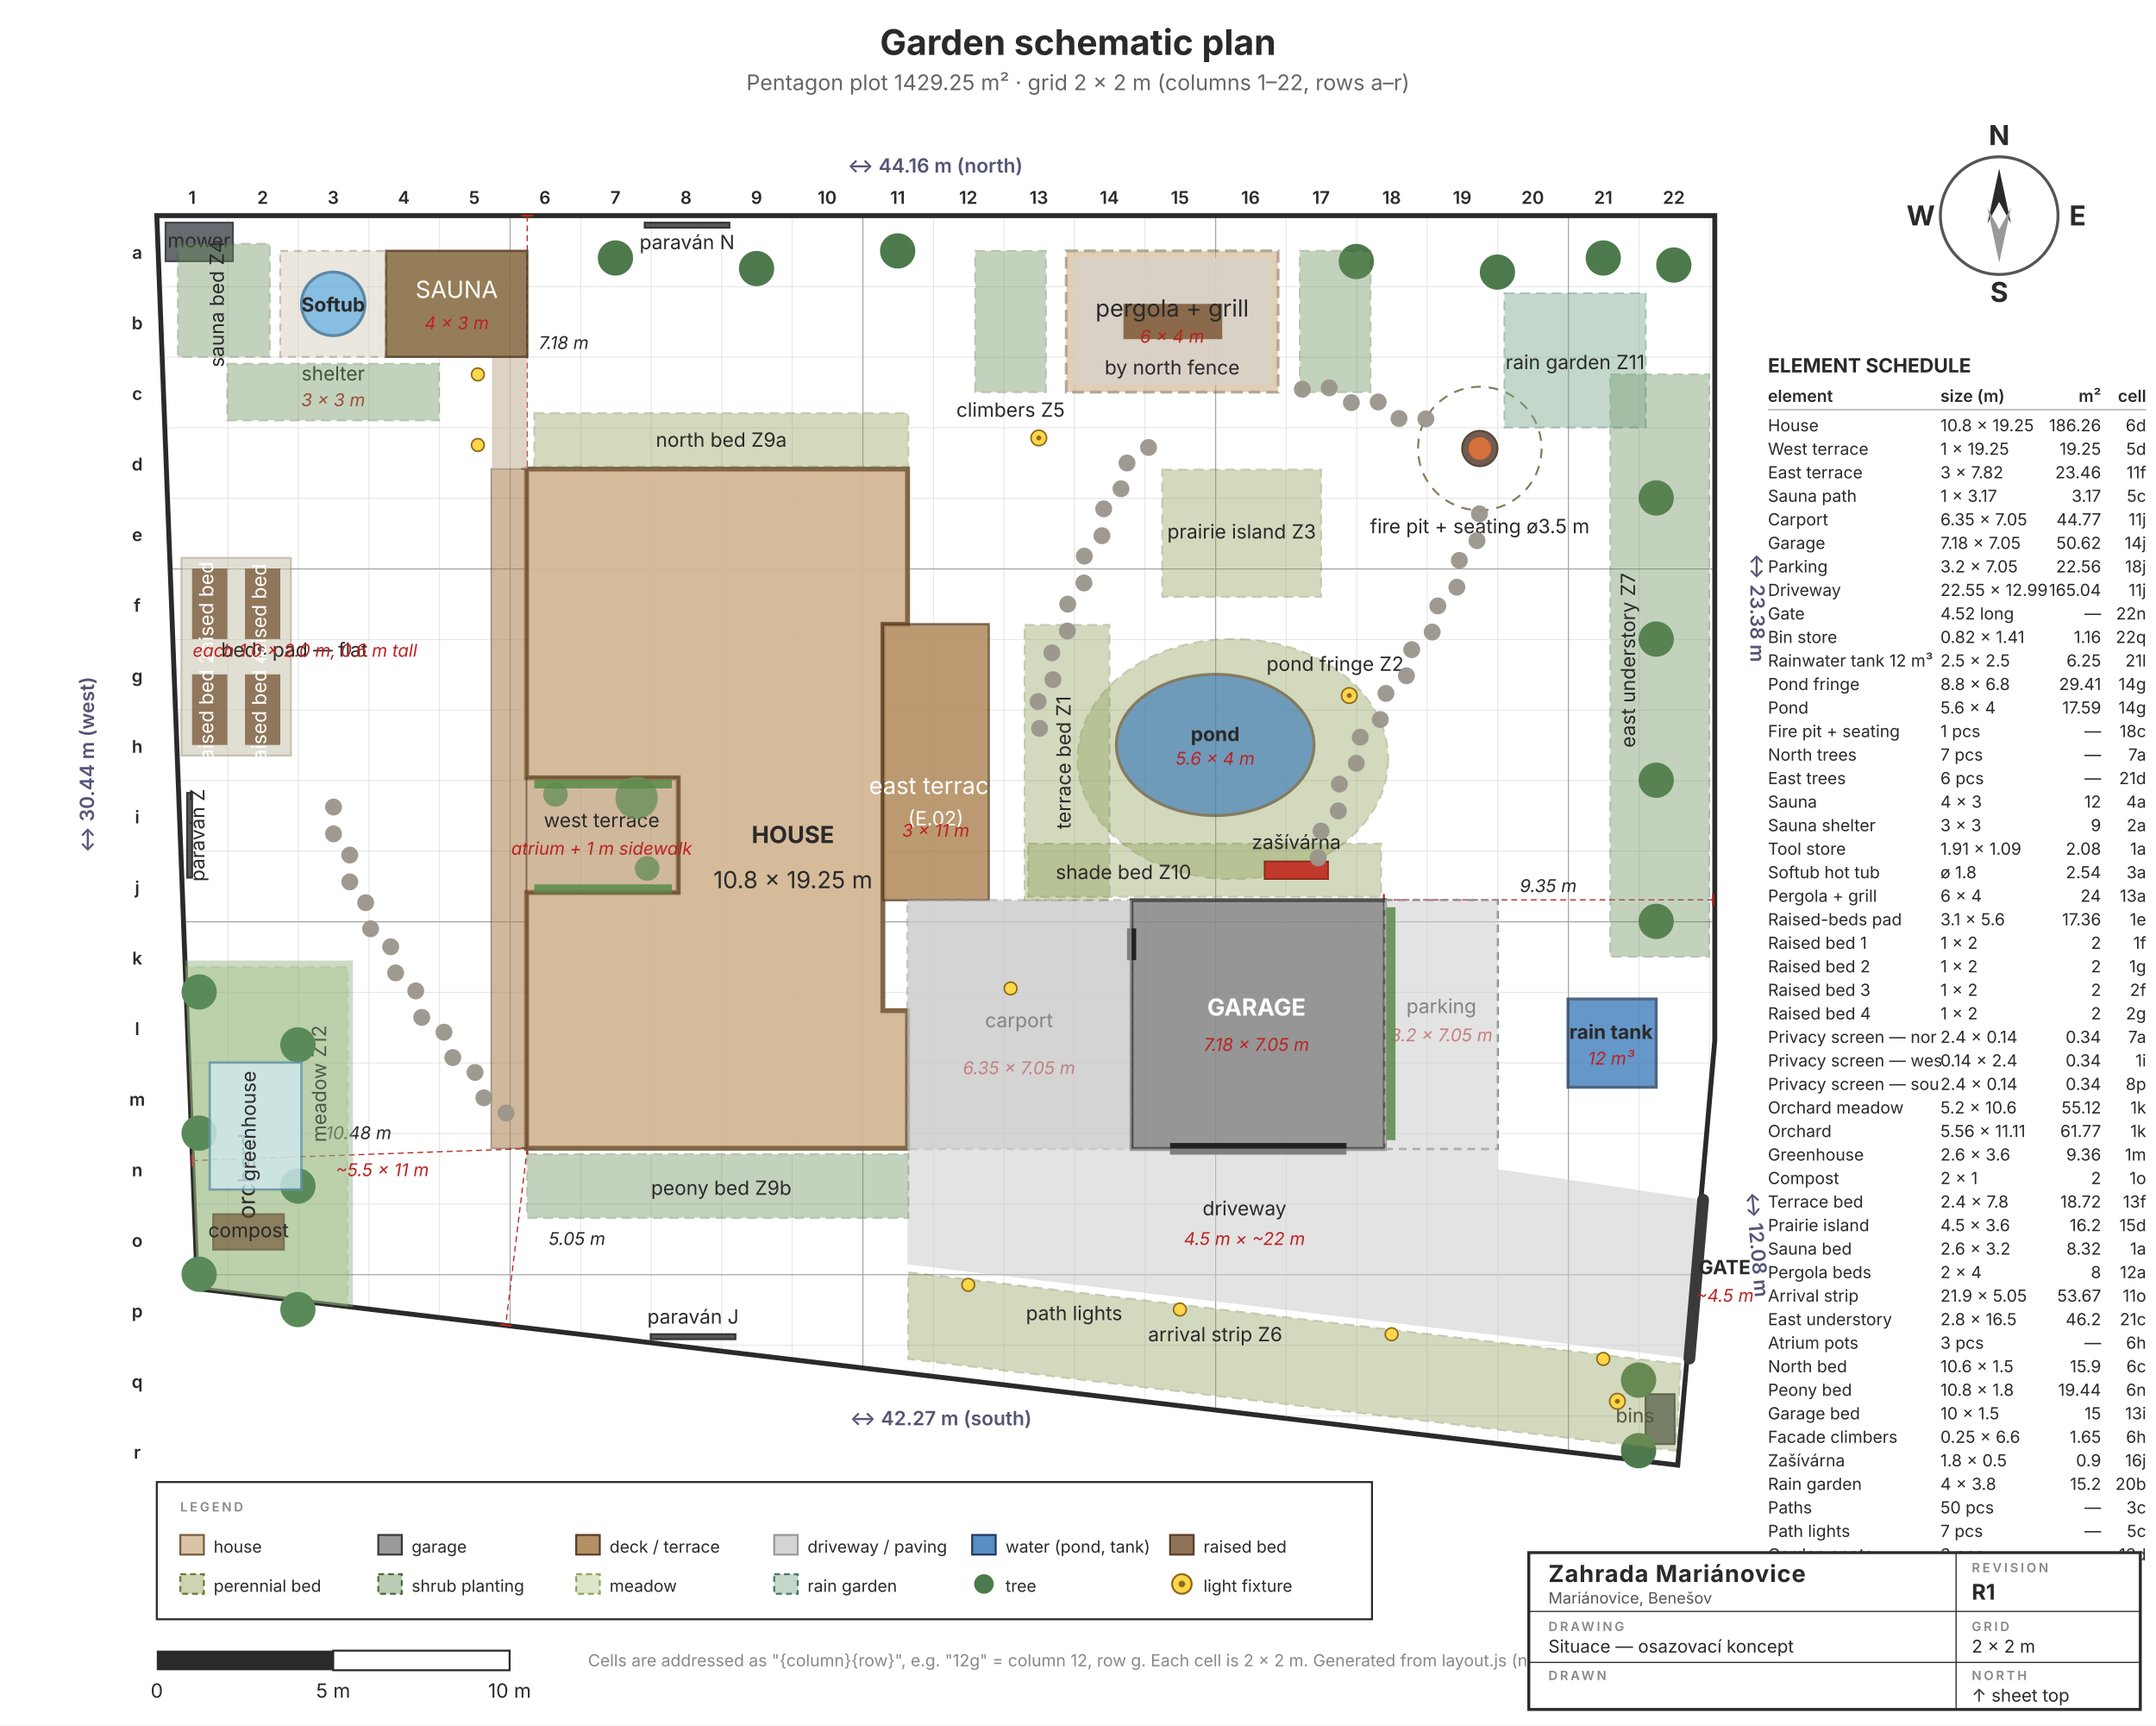
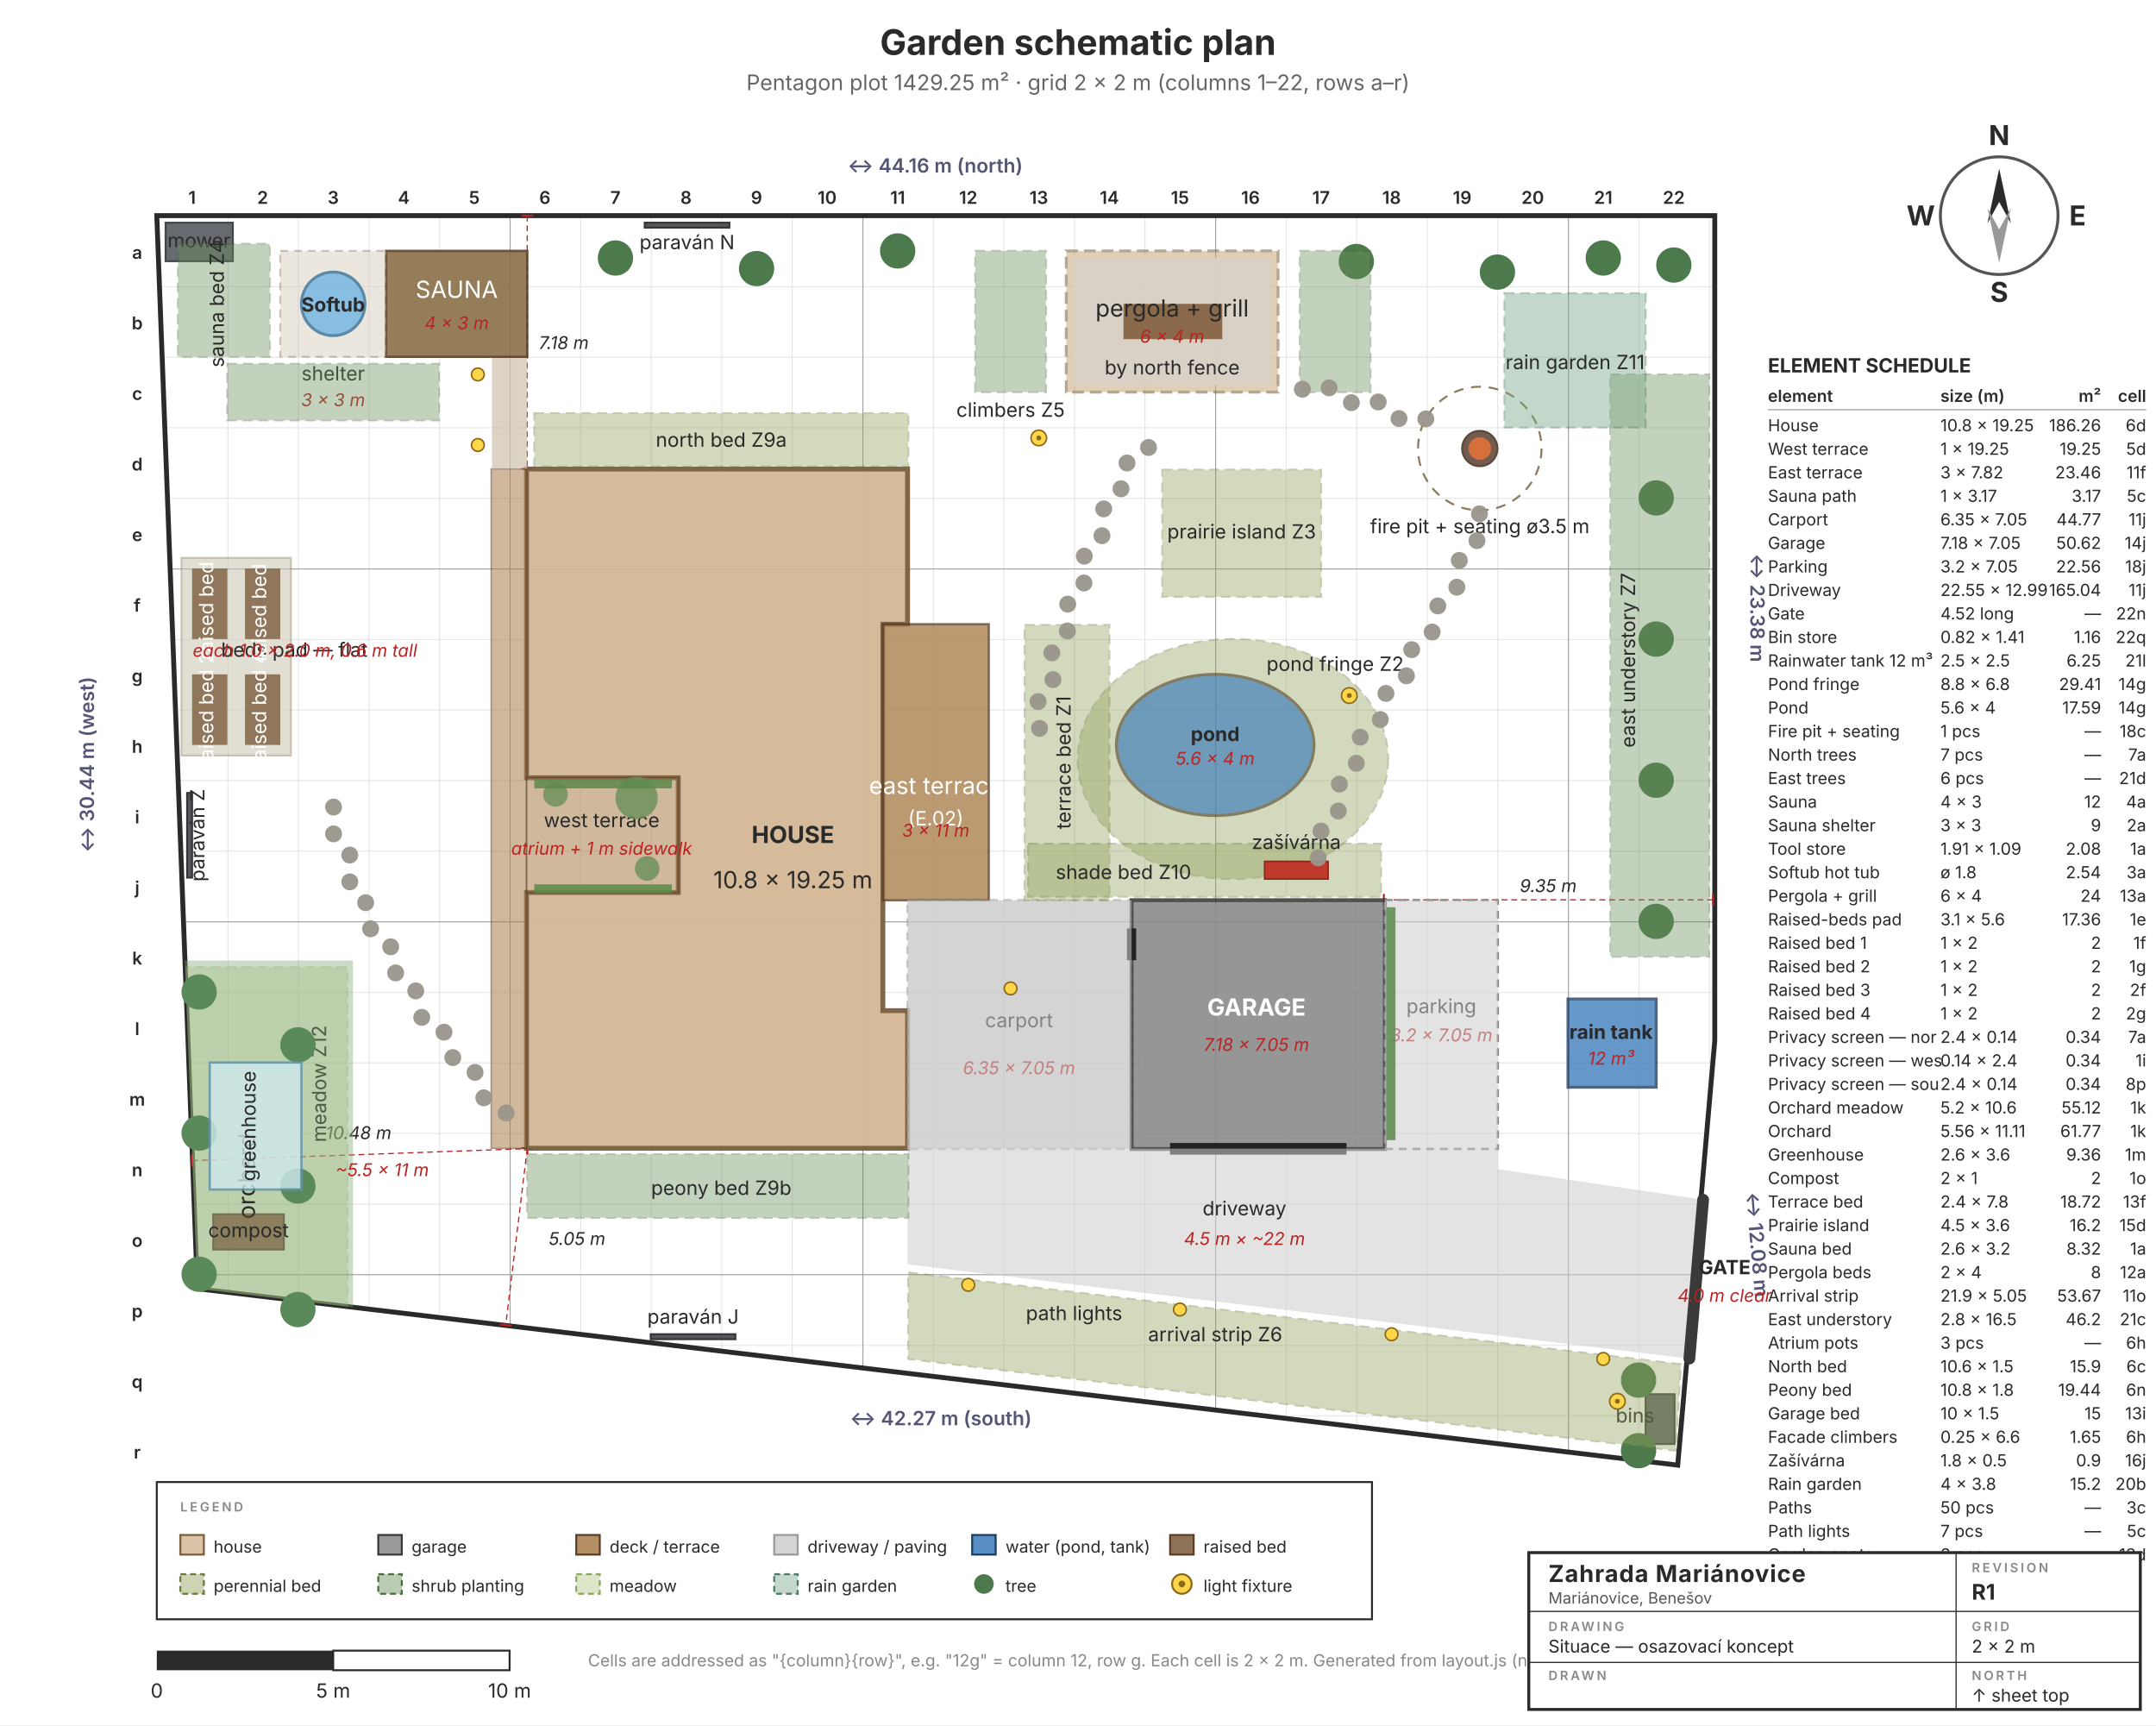
<svg xmlns="http://www.w3.org/2000/svg" viewBox="0 0 1100 880" font-family="-apple-system, BlinkMacSystemFont, sans-serif">
  <defs>
    <pattern id="cellgrid" width="36" height="36" patternUnits="userSpaceOnUse">
      <path d="M 36 0 L 0 0 0 36" fill="none" stroke="#d8d8d8" stroke-width="0.6" />
    </pattern>
    <pattern id="majorgrid" x="0" y="0" width="180" height="180" patternUnits="userSpaceOnUse">
      <rect width="180" height="180" fill="url(#cellgrid)" />
      <path d="M 180 0 L 0 0 0 180" fill="none" stroke="#a0a0a0" stroke-width="1" />
    </pattern>
    <clipPath id="plotShape">
      <polygon points="0,0 794.88,0 794.88,420.84 775.98,637.38 20.7,547.38" />
    </clipPath>
  </defs>
  <style>
    text { font-family: -apple-system, sans-serif; fill: #2a2a2a; }
    .title { font-size: 18px; font-weight: 700; text-anchor: middle; }
    .subtitle { font-size: 11px; fill: #666; text-anchor: middle; }
    .lbl { font-size: 12px; text-anchor: middle; }
    .lbl-w { font-size: 12px; text-anchor: middle; fill: white; }
    .lbl-sm { font-size: 10px; text-anchor: middle; }
    .lbl-sm-w { font-size: 10px; text-anchor: middle; fill: white; }
    .compass { font-size: 14px; font-weight: 700; text-anchor: middle; }
    .strana { font-size: 10px; fill: #557; font-weight: 600; text-anchor: middle; }
    .dim { font-size: 9px; fill: #b22; text-anchor: middle; font-style: italic; }
    .axis { font-size: 9px; fill: #555; text-anchor: middle; font-weight: 600; }
    .tb-proj { font-size: 12px; font-weight: 700; letter-spacing: 0.4px; }
    .tb-sub { font-size: 8px; fill: #555; }
    .tb-lbl { font-size: 6.5px; fill: #888; font-weight: 600; letter-spacing: 1.2px; }
    .tb-val { font-size: 9px; }
    .tb-rev { font-size: 11px; font-weight: 700; }
    .leg { font-size: 8.5px; }
    .note { font-size: 8.5px; fill: #888; }
  </style>
  <rect x="0" y="0" width="1100" height="880" fill="white" />
  <text x="550" y="28" class="title">Garden schematic plan</text>
  <text x="550" y="46" class="subtitle">Pentagon plot 1429.25 m² · grid 2 × 2 m (columns 1–22, rows a–r)</text>
  <g transform="translate(80, 110)">
    <g clip-path="url(#plotShape)">
      <rect x="-50" y="-10" width="900" height="700" fill="url(#majorgrid)" />
    </g>
    <polygon points="0,0 794.88,0 794.88,420.84 775.98,637.38 20.7,547.38" fill="none" stroke="#2a2a2a" stroke-width="2.5" />
    <g class="axis-labels" font-size="9" fill="#555" text-anchor="middle" font-weight="600">
      <text x="18" y="-6">1</text>
      <text x="54" y="-6">2</text>
      <text x="90" y="-6">3</text>
      <text x="126" y="-6">4</text>
      <text x="162" y="-6">5</text>
      <text x="198" y="-6">6</text>
      <text x="234" y="-6">7</text>
      <text x="270" y="-6">8</text>
      <text x="306" y="-6">9</text>
      <text x="342" y="-6">10</text>
      <text x="378" y="-6">11</text>
      <text x="414" y="-6">12</text>
      <text x="450" y="-6">13</text>
      <text x="486" y="-6">14</text>
      <text x="522" y="-6">15</text>
      <text x="558" y="-6">16</text>
      <text x="594" y="-6">17</text>
      <text x="630" y="-6">18</text>
      <text x="666" y="-6">19</text>
      <text x="702" y="-6">20</text>
      <text x="738" y="-6">21</text>
      <text x="774" y="-6">22</text>
    </g>
    <g class="axis-labels" font-size="9" fill="#555" text-anchor="middle" font-weight="600">
      <text x="-10" y="22">a</text>
      <text x="-10" y="58">b</text>
      <text x="-10" y="94">c</text>
      <text x="-10" y="130">d</text>
      <text x="-10" y="166">e</text>
      <text x="-10" y="202">f</text>
      <text x="-10" y="238">g</text>
      <text x="-10" y="274">h</text>
      <text x="-10" y="310">i</text>
      <text x="-10" y="346">j</text>
      <text x="-10" y="382">k</text>
      <text x="-10" y="418">l</text>
      <text x="-10" y="454">m</text>
      <text x="-10" y="490">n</text>
      <text x="-10" y="526">o</text>
      <text x="-10" y="562">p</text>
      <text x="-10" y="598">q</text>
      <text x="-10" y="634">r</text>
    </g>
    <text x="397.08" y="-21.96" class="strana">↔ 44.16 m (north)</text>
    <text x="813.06" y="199.98" class="strana" transform="rotate(90, 813.06, 199.98)">↔ 23.38 m</text>
    <text x="813.06" y="525.06" class="strana" transform="rotate(85, 813.06, 525.06)">↔ 12.08 m</text>
    <text x="399.96" y="617.04" class="strana">↔ 42.27 m (south)</text>
    <text x="-32.04" y="280.08" class="strana" transform="rotate(-90, -32.04, 280.08)">↔ 30.44 m (west)</text>
    <g stroke="#b22" stroke-width="0.6" fill="#b22">
      <line x1="189" y1="0" x2="189" y2="129.06" stroke-dasharray="3,2" />
      <line x1="186" y1="0" x2="192" y2="0" stroke-width="1" />
      <line x1="186" y1="129.06" x2="192" y2="129.06" stroke-width="1" />
      <text x="194.94" y="68.04" font-size="9" font-style="italic" stroke="none" text-anchor="start">7.18 m</text>
      <line x1="18" y1="482.04" x2="189" y2="475.92" stroke-dasharray="3,2" />
      <line x1="18.11" y1="485.04" x2="17.89" y2="479.04" stroke-width="1" />
      <line x1="189.11" y1="478.92" x2="188.89" y2="472.92" stroke-width="1" />
      <text x="102.96" y="471.06" font-size="9" font-style="italic" stroke="none" text-anchor="middle">10.48 m</text>
      <line x1="189" y1="475.92" x2="178.02" y2="565.92" stroke-dasharray="3,2" />
      <line x1="186.02" y1="475.56" x2="191.98" y2="476.28" stroke-width="1" />
      <line x1="175.04" y1="565.56" x2="181" y2="566.28" stroke-width="1" />
      <text x="199.98" y="525.06" font-size="9" font-style="italic" stroke="none" text-anchor="start">5.05 m</text>
      <line x1="626.04" y1="349.02" x2="793.98" y2="349.02" stroke-dasharray="3,2" />
      <line x1="626.04" y1="352.02" x2="626.04" y2="346.02" stroke-width="1" />
      <line x1="793.98" y1="352.02" x2="793.98" y2="346.02" stroke-width="1" />
      <text x="709.92" y="345.06" font-size="9" font-style="italic" stroke="none" text-anchor="middle">9.35 m</text>
    </g>
    <g class="el" data-id="house">
      <polygon points="188.64,129.24 383.04,129.24 383.04,208.44 370.44,208.44 370.44,405.54 383.04,405.54 383.04,475.74 188.64,475.74 188.64,345.24 266.04,345.24 266.04,286.74 188.64,286.74" fill="#d4b896" opacity="0.95" stroke="#7a5e3e" stroke-width="2.5" />
      <text x="324.54" y="320.04" class="lbl" font-size="20" font-weight="700">HOUSE</text>
      <text x="324.54" y="343.08" class="lbl">10.8 × 19.25 m</text>
    </g>
    <g class="el" data-id="westTerrace">
      <rect x="170.64" y="129.24" width="18" height="346.5" fill="#a87d4a" opacity="0.55" stroke="#5a3e25" stroke-width="0.8" />
      <rect x="188.64" y="286.74" width="77.4" height="58.5" fill="#a87d4a" opacity="0.55" stroke="#5a3e25" stroke-width="0.8" />
      <text x="226.98" y="311.94" class="lbl-sm">west terrace</text>
      <text x="226.98" y="325.98" class="dim">atrium + 1 m sidewalk</text>
    </g>
    <g class="el" data-id="eastTerrace">
      <rect x="370.44" y="208.44" width="54" height="140.76" fill="#a87d4a" opacity="0.78" stroke="#5a3e25" stroke-width="1.2" />
      <text x="397.44" y="295.02" class="lbl-w">east terrace</text>
      <text x="397.44" y="311.04" class="lbl-sm-w">(E.02)</text>
      <text x="397.44" y="316.8" class="dim" fill="#fff">3 × 11 m</text>
    </g>
    <g class="el" data-id="saunaPath">
      <rect x="171" y="72" width="18" height="57.06" fill="#cdc1ad" opacity="0.7" />
    </g>
    <g class="el" data-id="carport">
      <rect x="383.04" y="349.2" width="114.3" height="126.9" fill="#bdbdbd" opacity="0.5" stroke="#888" stroke-width="1.2" stroke-dasharray="4,3" />
      <text x="439.92" y="414" class="lbl-sm">carport</text>
      <text x="439.92" y="437.94" class="dim">6.35 × 7.05 m</text>
    </g>
    <g class="el" data-id="garage">
      <rect x="497.34" y="349.2" width="129.24" height="126.9" fill="#888" opacity="0.88" stroke="#3a3a3a" stroke-width="2" />
      <rect x="516.96" y="473.04" width="90" height="5.94" fill="#222" />
      <rect x="495" y="363.6" width="4.68" height="16.2" fill="#222" />
      <text x="561.06" y="408.06" class="lbl-w" font-size="14" font-weight="700">GARAGE</text>
      <text x="561.06" y="426.06" class="dim" fill="#fff">7.18 × 7.05 m</text>
    </g>
    <g class="el" data-id="parking">
      <rect x="626.58" y="349.2" width="57.6" height="126.9" fill="none" stroke="#888" stroke-width="1.2" stroke-dasharray="4,3" />
      <text x="655.38" y="406.8" class="lbl-sm" fill="#666">parking</text>
      <text x="655.38" y="421.2" class="dim">3.2 × 7.05 m</text>
    </g>
    <g class="el" data-id="driveway">
      <polygon points="383.04,349.2 497.34,349.2 497.34,475.92 626.58,475.92 626.58,349.2 684.18,349.2 684.18,486.36 788.94,502.02 781.92,583.02 383.04,534.96" fill="#cccccc" opacity="0.55" />
      <text x="554.94" y="509.94" class="lbl-sm">driveway</text>
      <text x="554.94" y="525.06" class="dim">4.5 m × ~22 m</text>
    </g>
    <g class="el" data-id="gate">
      <line x1="788.94" y1="502.02" x2="781.92" y2="583.02" fill="none" stroke="#3a3a3a" stroke-width="6" stroke-linecap="round" />
      <text x="799.92" y="540" class="lbl-sm" font-weight="700" text-anchor="start">GATE</text>
-       <text x="799.92" y="554.04" class="dim" text-anchor="start">~4.5 m</text>
+       <text x="799.92" y="554.04" class="dim" text-anchor="start">4.0 m clear</text>
    </g>
    <g class="el" data-id="binStore">
      <g clip-path="url(#plotShape)">
        <rect x="759.6" y="601.2" width="14.76" height="25.38" fill="#5a5e64" opacity="0.92" stroke="#33363a" stroke-width="1" />
      </g>
      <text x="754.2" y="615.6" class="lbl-sm" fill="#333" text-anchor="end">bins</text>
    </g>
    <g class="el" data-id="rainTank">
      <rect x="720" y="399.6" width="45" height="45" fill="#3a7ab8" opacity="0.78" stroke="#1f3a5f" stroke-width="1.5" />
      <text x="741.96" y="419.94" class="lbl-sm" fill="#fff" font-weight="700">rain tank</text>
      <text x="741.96" y="433.08" class="dim" fill="#fff">12 m³</text>
    </g>
    <g class="el" data-id="pondFringe">
      <ellipse cx="549" cy="277.2" rx="79.2" ry="61.2" fill="#8fa05a" opacity="0.4" stroke="#6a7a3a" stroke-width="1" stroke-dasharray="5,3" />
      <text x="601.2" y="232.2" class="lbl-sm" fill="#3a5a28">pond fringe Z2</text>
    </g>
    <g class="el" data-id="pond">
      <ellipse cx="540" cy="270" rx="50.4" ry="36" fill="#3a7ab8" opacity="0.65" stroke="#5a4a30" stroke-width="1.5" />
      <text x="540" y="268.02" class="lbl-sm" fill="#fff" font-weight="700">pond</text>
      <text x="540" y="280.08" class="dim" fill="#fff">5.6 × 4 m</text>
    </g>
    <g class="el" data-id="firePit">
      <circle cx="675" cy="118.8" r="31.5" fill="none" stroke="#8a7a5a" stroke-width="1" stroke-dasharray="5,4" />
      <circle cx="675" cy="118.8" r="9" fill="#5a4030" opacity="0.85" stroke="#3a2818" stroke-width="1" />
      <circle cx="675" cy="118.8" r="5.76" fill="#ff7733" opacity="0.7" />
      <text x="675" y="162" class="lbl-sm" fill="#5a4828">fire pit + seating ø3.5 m</text>
    </g>
    <g class="el" data-id="northTrees">
      <circle cx="234" cy="21.6" r="9" fill="#4d7a4d" />
      <circle cx="306" cy="27" r="9" fill="#4d7a4d" />
      <circle cx="378" cy="18" r="9" fill="#4d7a4d" />
      <circle cx="612" cy="23.4" r="9" fill="#4d7a4d" />
      <circle cx="684" cy="28.8" r="9" fill="#4d7a4d" />
      <circle cx="738" cy="21.6" r="9" fill="#4d7a4d" />
      <circle cx="774" cy="25.2" r="9" fill="#4d7a4d" />
    </g>
    <g class="el" data-id="eastTrees">
      <circle cx="765" cy="144" r="9" fill="#4d7a4d" />
      <circle cx="765" cy="216" r="9" fill="#4d7a4d" />
      <circle cx="765" cy="288" r="9" fill="#4d7a4d" />
      <circle cx="765" cy="360" r="9" fill="#4d7a4d" />
      <circle cx="756" cy="594" r="9" fill="#4d7a4d" />
      <circle cx="756" cy="630" r="9" fill="#4d7a4d" />
    </g>
    <g class="el" data-id="sauna">
      <rect x="117" y="18" width="72" height="54" fill="#8b6f47" opacity="0.9" stroke="#5a3e25" stroke-width="1.2" />
      <text x="153" y="41.94" class="lbl-w">SAUNA</text>
      <text x="153" y="57.96" class="dim" fill="#fff">4 × 3 m</text>
    </g>
    <g class="el" data-id="saunaShelter">
      <rect x="63" y="18" width="54" height="54" fill="#cdc1ad" opacity="0.4" stroke="#7a5e3e" stroke-width="1" stroke-dasharray="4,3" />
      <text x="90" y="84.06" class="lbl-sm" fill="#5a4828">shelter</text>
      <text x="90" y="97.2" class="dim">3 × 3 m</text>
    </g>
    <g class="el" data-id="toolStore">
      <g clip-path="url(#plotShape)">
        <rect x="4.5" y="3.6" width="34.29" height="19.62" fill="#5a5e64" opacity="0.92" stroke="#33363a" stroke-width="1" />
      </g>
      <text x="21.6" y="16.2" class="lbl-sm" fill="#fff">mower</text>
    </g>
    <g class="el" data-id="softub">
      <circle cx="90" cy="45" r="16.2" fill="#5dade2" opacity="0.7" stroke="#1f618d" stroke-width="1.5" />
      <text x="90" y="48.96" class="lbl-sm" fill="#1f3a5f" font-weight="700">Softub</text>
    </g>
    <g class="el" data-id="pergola">
      <rect x="464.04" y="18" width="108" height="72" fill="#c8a878" opacity="0.55" stroke="#7a5e3e" stroke-width="1.5" stroke-dasharray="6,3" />
      <rect x="467.64" y="21.6" width="100.8" height="64.8" fill="#d8d2c8" opacity="0.9" />
      <rect x="493.2" y="45" width="50.4" height="18" fill="#8a6a4a" />
      <text x="518.04" y="51.48" class="lbl">pergola + grill</text>
      <text x="518.04" y="64.8" class="dim">6 × 4 m</text>
      <text x="518.04" y="81" class="lbl-sm" fill="#5a4828">by north fence</text>
    </g>
    <g class="el" data-id="raisedBedsPad">
      <g clip-path="url(#plotShape)">
        <rect x="12.6" y="174.6" width="55.8" height="100.8" fill="#c8c2b0" opacity="0.55" stroke="#9a9074" stroke-width="1" />
      </g>
      <text x="70.2" y="225" class="lbl-sm" fill="#5a5030" text-anchor="start">beds pad — flat</text>
    </g>
    <g class="el" data-id="raisedBed1">
      <rect x="18" y="180" width="18" height="36" fill="#7a5a3a" opacity="0.78" />
      <text x="28.8" y="198" class="lbl-sm-w" transform="rotate(-90, 28.8, 198)">raised bed 1</text>
    </g>
    <g class="el" data-id="raisedBed2">
      <rect x="18" y="234" width="18" height="36" fill="#7a5a3a" opacity="0.78" />
      <text x="28.8" y="252" class="lbl-sm-w" transform="rotate(-90, 28.8, 252)">raised bed 2</text>
    </g>
    <g class="el" data-id="raisedBed3">
      <rect x="45" y="180" width="18" height="36" fill="#7a5a3a" opacity="0.78" />
      <text x="55.8" y="198" class="lbl-sm-w" transform="rotate(-90, 55.8, 198)">raised bed 3</text>
    </g>
    <g class="el" data-id="raisedBed4">
      <rect x="45" y="234" width="18" height="36" fill="#7a5a3a" opacity="0.78" />
      <text x="55.8" y="252" class="lbl-sm-w" transform="rotate(-90, 55.8, 252)">raised bed 4</text>
      <text x="75.6" y="225" class="dim" text-anchor="start">each 1.0 × 2.0 m, 0.6 m tall</text>
    </g>
    <g class="el" data-id="screenNorth">
      <rect x="248.94" y="3.6" width="43.2" height="2.52" fill="#4a4a4e" opacity="0.92" stroke="#26262a" stroke-width="1" />
      <text x="270.54" y="17.1" class="lbl-sm" fill="#3a3a3e">paraván N</text>
    </g>
    <g class="el" data-id="screenWest">
      <rect x="15.48" y="294.48" width="2.52" height="43.2" fill="#4a4a4e" opacity="0.92" stroke="#26262a" stroke-width="1" />
      <text x="24.3" y="316.08" class="lbl-sm" fill="#3a3a3e" transform="rotate(-90, 24.3, 316.08)">paraván Z</text>
    </g>
    <g class="el" data-id="screenSouth">
      <rect x="252" y="570.6" width="43.2" height="2.52" fill="#4a4a4e" opacity="0.92" stroke="#26262a" stroke-width="1" />
      <text x="273.6" y="565.2" class="lbl-sm" fill="#3a3a3e">paraván J</text>
    </g>
    <g class="el" data-id="orchardMeadow">
      <g clip-path="url(#plotShape)">
        <rect x="3.6" y="383.4" width="93.6" height="190.8" fill="#b5c98a" opacity="0.35" stroke="#8aa85a" stroke-width="1" stroke-dasharray="5,3" />
      </g>
      <text x="86.4" y="442.8" class="lbl-sm" fill="#3a5a28" transform="rotate(-90, 86.4, 442.8)">meadow Z12</text>
    </g>
    <g class="el" data-id="orchard">
      <g clip-path="url(#plotShape)">
        <rect x="0" y="379.98" width="100.08" height="199.98" fill="#7fa66f" opacity="0.4" />
      </g>
      <circle cx="21.6" cy="396" r="9" fill="#5a8a5a" />
      <circle cx="72" cy="423" r="9" fill="#5a8a5a" />
      <circle cx="21.6" cy="468" r="9" fill="#5a8a5a" />
      <circle cx="72" cy="495" r="9" fill="#5a8a5a" />
      <circle cx="21.6" cy="540" r="9" fill="#5a8a5a" />
      <circle cx="72" cy="558" r="9" fill="#5a8a5a" />
      <text x="50.04" y="489.96" class="lbl" transform="rotate(-90, 50.04, 489.96)">orchard</text>
      <text x="115.02" y="489.96" class="dim" text-anchor="start">~5.5 × 11 m</text>
    </g>
    <g class="el" data-id="greenhouse">
      <g clip-path="url(#plotShape)">
        <rect x="27" y="432" width="46.8" height="64.8" fill="#cfe8ef" opacity="0.8" stroke="#5f93a8" stroke-width="1.2" />
      </g>
      <text x="50.4" y="464.4" class="lbl-sm" fill="#245a6a" transform="rotate(-90, 50.4, 464.4)">greenhouse</text>
    </g>
    <g class="el" data-id="compost">
      <g clip-path="url(#plotShape)">
        <rect x="28.8" y="509.4" width="36" height="18" fill="#6a4a2a" opacity="0.6" stroke="#4a3218" stroke-width="1" />
      </g>
      <text x="46.8" y="521.1" class="lbl-sm" fill="#fff">compost</text>
    </g>
    <g class="el" data-id="bedTerrace">
      <rect x="442.8" y="208.8" width="43.2" height="140.4" fill="#8fa05a" opacity="0.4" stroke="#6a7a3a" stroke-width="1" stroke-dasharray="5,3" />
      <text x="466.2" y="279" class="lbl-sm" fill="#3a5a28" transform="rotate(-90, 466.2, 279)">terrace bed Z1</text>
    </g>
    <g class="el" data-id="prairieIsland">
      <rect x="513" y="129.6" width="81" height="64.8" fill="#8fa05a" opacity="0.4" stroke="#6a7a3a" stroke-width="1" stroke-dasharray="5,3" />
      <text x="553.5" y="164.7" class="lbl-sm" fill="#3a5a28">prairie island Z3</text>
    </g>
    <g class="el" data-id="saunaBed">
      <rect x="10.8" y="14.4" width="46.8" height="57.6" fill="#6a8e5a" opacity="0.4" stroke="#4a6e3a" stroke-width="1" stroke-dasharray="5,3" />
      <rect x="36" y="75.6" width="108" height="28.8" fill="#6a8e5a" opacity="0.4" stroke="#4a6e3a" stroke-width="1" stroke-dasharray="5,3" />
      <text x="34.2" y="45" class="lbl-sm" fill="#3a5a28" transform="rotate(-90, 34.2, 45)">sauna bed Z4</text>
    </g>
    <g class="el" data-id="pergolaBeds">
      <rect x="417.6" y="18" width="36" height="72" fill="#6a8e5a" opacity="0.4" stroke="#4a6e3a" stroke-width="1" stroke-dasharray="5,3" />
      <rect x="583.2" y="18" width="36" height="72" fill="#6a8e5a" opacity="0.4" stroke="#4a6e3a" stroke-width="1" stroke-dasharray="5,3" />
      <text x="435.6" y="102.6" class="lbl-sm" fill="#3a5a28">climbers Z5</text>
    </g>
    <g class="el" data-id="arrivalStrip">
      <polygon points="383.4,539.1 777.6,585.9 774.9,630 383.4,583.2" fill="#8fa05a" opacity="0.4" stroke="#6a7a3a" stroke-width="1" stroke-dasharray="5,3" />
      <text x="540" y="574.2" class="lbl-sm" fill="#3a5a28">arrival strip Z6</text>
    </g>
    <g class="el" data-id="eastUnderstory">
      <rect x="741.6" y="81" width="50.4" height="297" fill="#6a8e5a" opacity="0.4" stroke="#4a6e3a" stroke-width="1" stroke-dasharray="5,3" />
      <text x="754.2" y="226.8" class="lbl-sm" fill="#3a5a28" transform="rotate(-90, 754.2, 226.8)">east understory Z7</text>
    </g>
    <g class="el" data-id="atriumPots">
      <circle cx="203.4" cy="295.2" r="6.3" fill="#6a8e5a" opacity="0.8" />
      <circle cx="244.8" cy="297" r="10.8" fill="#6a8e5a" opacity="0.8" />
      <circle cx="250.2" cy="333" r="6.3" fill="#6a8e5a" opacity="0.8" />
    </g>
    <g class="el" data-id="northFoundation">
      <rect x="192.6" y="100.8" width="190.8" height="27" fill="#8fa05a" opacity="0.4" stroke="#6a7a3a" stroke-width="1" stroke-dasharray="5,3" />
      <text x="288" y="117.9" class="lbl-sm" fill="#3a5a28">north bed Z9a</text>
    </g>
    <g class="el" data-id="southFoundation">
      <rect x="189" y="478.8" width="194.4" height="32.4" fill="#6a8e5a" opacity="0.4" stroke="#4a6e3a" stroke-width="1" stroke-dasharray="5,3" />
      <text x="288" y="499.5" class="lbl-sm" fill="#3a5a28">peony bed Z9b</text>
    </g>
    <g class="el" data-id="garageFaceBed">
      <rect x="444.6" y="320.4" width="180" height="27" fill="#8fa05a" opacity="0.4" stroke="#6a7a3a" stroke-width="1" stroke-dasharray="5,3" />
      <text x="493.2" y="338.4" class="lbl-sm" fill="#3a5a28">shade bed Z10</text>
    </g>
    <g class="el" data-id="facadeClimbers">
      <rect x="627.48" y="352.8" width="4.5" height="118.8" fill="#5a8a4a" opacity="0.85" />
      <rect x="192.6" y="287.64" width="70.2" height="4.5" fill="#5a8a4a" opacity="0.85" />
      <rect x="192.6" y="341.1" width="70.2" height="4.5" fill="#5a8a4a" opacity="0.85" />
    </g>
    <g class="el" data-id="zasivarna">
      <rect x="565.2" y="329.4" width="32.4" height="9" fill="#c0392b" stroke="#8a2a1e" stroke-width="0.8" />
      <text x="581.4" y="323.1" class="lbl-sm" fill="#8a2a1e">zašívárna</text>
    </g>
    <g class="el" data-id="rainGarden">
      <rect x="687.6" y="39.6" width="72" height="68.4" fill="#7aa88a" opacity="0.45" stroke="#4a7a6a" stroke-width="1" stroke-dasharray="5,3" />
      <text x="723.6" y="78.3" class="lbl-sm" fill="#3a5a28">rain garden Z11</text>
    </g>
    <g class="el" data-id="steppingPaths">
      <circle cx="178.2" cy="457.74" r="4.32" fill="#9a958c" opacity="0.95" />
      <circle cx="166.86" cy="450" r="4.32" fill="#9a958c" opacity="0.95" />
      <circle cx="162.36" cy="437.04" r="4.32" fill="#9a958c" opacity="0.95" />
      <circle cx="151.02" cy="429.48" r="4.32" fill="#9a958c" opacity="0.95" />
      <circle cx="146.52" cy="416.52" r="4.32" fill="#9a958c" opacity="0.95" />
      <circle cx="135.18" cy="408.96" r="4.32" fill="#9a958c" opacity="0.95" />
      <circle cx="132.12" cy="395.46" r="4.32" fill="#9a958c" opacity="0.95" />
      <circle cx="121.86" cy="386.28" r="4.32" fill="#9a958c" opacity="0.95" />
      <circle cx="119.34" cy="372.96" r="4.32" fill="#9a958c" opacity="0.95" />
      <circle cx="109.08" cy="363.78" r="4.32" fill="#9a958c" opacity="0.95" />
      <circle cx="106.56" cy="350.46" r="4.32" fill="#9a958c" opacity="0.95" />
      <circle cx="98.46" cy="339.84" r="4.32" fill="#9a958c" opacity="0.95" />
      <circle cx="98.46" cy="326.16" r="4.32" fill="#9a958c" opacity="0.95" />
      <circle cx="90.18" cy="315.36" r="4.32" fill="#9a958c" opacity="0.95" />
      <circle cx="90.18" cy="301.68" r="4.32" fill="#9a958c" opacity="0.95" />
      <circle cx="450.36" cy="261.54" r="4.32" fill="#9a958c" opacity="0.95" />
      <circle cx="449.64" cy="247.86" r="4.32" fill="#9a958c" opacity="0.95" />
      <circle cx="457.2" cy="236.7" r="4.32" fill="#9a958c" opacity="0.95" />
      <circle cx="456.66" cy="223.02" r="4.32" fill="#9a958c" opacity="0.95" />
      <circle cx="464.58" cy="211.86" r="4.32" fill="#9a958c" opacity="0.95" />
      <circle cx="464.76" cy="198.18" r="4.32" fill="#9a958c" opacity="0.95" />
      <circle cx="473.04" cy="187.38" r="4.32" fill="#9a958c" opacity="0.95" />
      <circle cx="473.22" cy="173.7" r="4.32" fill="#9a958c" opacity="0.95" />
      <circle cx="482.22" cy="163.26" r="4.32" fill="#9a958c" opacity="0.95" />
      <circle cx="483.12" cy="149.58" r="4.32" fill="#9a958c" opacity="0.95" />
      <circle cx="491.94" cy="139.32" r="4.32" fill="#9a958c" opacity="0.95" />
      <circle cx="495" cy="126.18" r="4.32" fill="#9a958c" opacity="0.95" />
      <circle cx="505.98" cy="118.26" r="4.32" fill="#9a958c" opacity="0.95" />
      <circle cx="584.46" cy="88.56" r="4.32" fill="#9a958c" opacity="0.95" />
      <circle cx="598.14" cy="87.84" r="4.32" fill="#9a958c" opacity="0.95" />
      <circle cx="609.48" cy="95.4" r="4.32" fill="#9a958c" opacity="0.95" />
      <circle cx="623.16" cy="95.04" r="4.32" fill="#9a958c" opacity="0.95" />
      <circle cx="633.78" cy="103.5" r="4.32" fill="#9a958c" opacity="0.95" />
      <circle cx="647.46" cy="103.68" r="4.32" fill="#9a958c" opacity="0.95" />
      <circle cx="674.82" cy="152.1" r="4.32" fill="#9a958c" opacity="0.95" />
      <circle cx="673.56" cy="165.78" r="4.32" fill="#9a958c" opacity="0.95" />
      <circle cx="664.56" cy="175.86" r="4.32" fill="#9a958c" opacity="0.95" />
      <circle cx="663.3" cy="189.54" r="4.32" fill="#9a958c" opacity="0.95" />
      <circle cx="653.58" cy="199.08" r="4.32" fill="#9a958c" opacity="0.95" />
      <circle cx="650.7" cy="212.4" r="4.32" fill="#9a958c" opacity="0.95" />
      <circle cx="640.26" cy="221.4" r="4.32" fill="#9a958c" opacity="0.95" />
      <circle cx="637.56" cy="234.72" r="4.32" fill="#9a958c" opacity="0.95" />
      <circle cx="627.12" cy="243.72" r="4.32" fill="#9a958c" opacity="0.95" />
      <circle cx="624.24" cy="257.04" r="4.32" fill="#9a958c" opacity="0.95" />
      <circle cx="613.98" cy="266.04" r="4.32" fill="#9a958c" opacity="0.95" />
      <circle cx="612" cy="279.36" r="4.32" fill="#9a958c" opacity="0.95" />
      <circle cx="603.36" cy="289.98" r="4.32" fill="#9a958c" opacity="0.95" />
      <circle cx="602.82" cy="303.66" r="4.32" fill="#9a958c" opacity="0.95" />
      <circle cx="594" cy="313.92" r="4.32" fill="#9a958c" opacity="0.95" />
      <circle cx="592.56" cy="327.6" r="4.32" fill="#9a958c" opacity="0.95" />
    </g>
    <g class="el" data-id="pathLights">
      <circle cx="414" cy="545.4" r="3.24" fill="#ffd54a" stroke="#8a6a1a" stroke-width="0.8" />
      <circle cx="522" cy="558" r="3.24" fill="#ffd54a" stroke="#8a6a1a" stroke-width="0.8" />
      <circle cx="630" cy="570.6" r="3.24" fill="#ffd54a" stroke="#8a6a1a" stroke-width="0.8" />
      <circle cx="738" cy="583.2" r="3.24" fill="#ffd54a" stroke="#8a6a1a" stroke-width="0.8" />
      <circle cx="163.8" cy="81" r="3.24" fill="#ffd54a" stroke="#8a6a1a" stroke-width="0.8" />
      <circle cx="163.8" cy="117" r="3.24" fill="#ffd54a" stroke="#8a6a1a" stroke-width="0.8" />
      <circle cx="435.6" cy="394.2" r="3.24" fill="#ffd54a" stroke="#8a6a1a" stroke-width="0.8" />
      <text x="468" y="563.4" class="lbl-sm" fill="#8a6a1a">path lights</text>
    </g>
    <g class="el" data-id="gardenSpots">
      <circle cx="745.2" cy="604.8" r="3.96" fill="#ffd54a" stroke="#8a6a1a" stroke-width="0.8" />
      <circle cx="745.2" cy="604.8" r="1.26" fill="#8a6a1a" />
      <circle cx="608.4" cy="244.8" r="3.96" fill="#ffd54a" stroke="#8a6a1a" stroke-width="0.8" />
      <circle cx="608.4" cy="244.8" r="1.26" fill="#8a6a1a" />
      <circle cx="450" cy="113.4" r="3.96" fill="#ffd54a" stroke="#8a6a1a" stroke-width="0.8" />
      <circle cx="450" cy="113.4" r="1.26" fill="#8a6a1a" />
    </g>
  </g>
  <g transform="translate(1020, 110)">
    <circle cx="0" cy="0" r="30" fill="white" stroke="#555" stroke-width="1.5" />
    <path d="M 0 -24 L 6 4 L 0 -7 L -6 4 Z" fill="#2a2a2a" />
    <path d="M 0 7 L 6 -4 L 0 24 L -6 -4 Z" fill="#999" />
    <text x="0" y="-36" class="compass">N</text>
    <text x="0" y="44" class="compass">S</text>
    <text x="-40" y="5" class="compass">W</text>
    <text x="40" y="5" class="compass">E</text>
  </g>
  <g transform="translate(902, 190)" font-size="8.5" fill="#2a2a2a">
    <text x="0" y="0" font-weight="700" font-size="10">ELEMENT SCHEDULE</text>
    <text x="0" y="15" fill="#555" font-weight="600">element</text>
    <text x="88" y="15" fill="#555" font-weight="600">size (m)</text>
    <text x="170" y="15" fill="#555" font-weight="600" text-anchor="end">m²</text>
    <text x="193" y="15" fill="#555" font-weight="600" text-anchor="end">cell</text>
    <line x1="0" y1="19" x2="193" y2="19" stroke="#bbb" stroke-width="0.8" />
    <text x="0" y="30">House</text>
    <text x="88" y="30">10.8 × 19.25</text>
    <text x="170" y="30" text-anchor="end">186.26</text>
    <text x="193" y="30" text-anchor="end">6d</text>
    <text x="0" y="42">West terrace</text>
    <text x="88" y="42">1 × 19.25</text>
    <text x="170" y="42" text-anchor="end">19.25</text>
    <text x="193" y="42" text-anchor="end">5d</text>
    <text x="0" y="54">East terrace</text>
    <text x="88" y="54">3 × 7.82</text>
    <text x="170" y="54" text-anchor="end">23.46</text>
    <text x="193" y="54" text-anchor="end">11f</text>
    <text x="0" y="66">Sauna path</text>
    <text x="88" y="66">1 × 3.17</text>
    <text x="170" y="66" text-anchor="end">3.17</text>
    <text x="193" y="66" text-anchor="end">5c</text>
    <text x="0" y="78">Carport</text>
    <text x="88" y="78">6.35 × 7.05</text>
    <text x="170" y="78" text-anchor="end">44.77</text>
    <text x="193" y="78" text-anchor="end">11j</text>
    <text x="0" y="90">Garage</text>
    <text x="88" y="90">7.18 × 7.05</text>
    <text x="170" y="90" text-anchor="end">50.62</text>
    <text x="193" y="90" text-anchor="end">14j</text>
    <text x="0" y="102">Parking</text>
    <text x="88" y="102">3.2 × 7.05</text>
    <text x="170" y="102" text-anchor="end">22.56</text>
    <text x="193" y="102" text-anchor="end">18j</text>
    <text x="0" y="114">Driveway</text>
    <text x="88" y="114">22.55 × 12.99</text>
    <text x="170" y="114" text-anchor="end">165.04</text>
    <text x="193" y="114" text-anchor="end">11j</text>
    <text x="0" y="126">Gate</text>
    <text x="88" y="126">4.52 long</text>
    <text x="170" y="126" text-anchor="end">—</text>
    <text x="193" y="126" text-anchor="end">22n</text>
    <text x="0" y="138">Bin store</text>
    <text x="88" y="138">0.82 × 1.41</text>
    <text x="170" y="138" text-anchor="end">1.16</text>
    <text x="193" y="138" text-anchor="end">22q</text>
    <text x="0" y="150">Rainwater tank 12 m³</text>
    <text x="88" y="150">2.5 × 2.5</text>
    <text x="170" y="150" text-anchor="end">6.25</text>
    <text x="193" y="150" text-anchor="end">21l</text>
    <text x="0" y="162">Pond fringe</text>
    <text x="88" y="162">8.8 × 6.8</text>
    <text x="170" y="162" text-anchor="end">29.41</text>
    <text x="193" y="162" text-anchor="end">14g</text>
    <text x="0" y="174">Pond</text>
    <text x="88" y="174">5.6 × 4</text>
    <text x="170" y="174" text-anchor="end">17.59</text>
    <text x="193" y="174" text-anchor="end">14g</text>
    <text x="0" y="186">Fire pit + seating</text>
    <text x="88" y="186">1 pcs</text>
    <text x="170" y="186" text-anchor="end">—</text>
    <text x="193" y="186" text-anchor="end">18c</text>
    <text x="0" y="198">North trees</text>
    <text x="88" y="198">7 pcs</text>
    <text x="170" y="198" text-anchor="end">—</text>
    <text x="193" y="198" text-anchor="end">7a</text>
    <text x="0" y="210">East trees</text>
    <text x="88" y="210">6 pcs</text>
    <text x="170" y="210" text-anchor="end">—</text>
    <text x="193" y="210" text-anchor="end">21d</text>
    <text x="0" y="222">Sauna</text>
    <text x="88" y="222">4 × 3</text>
    <text x="170" y="222" text-anchor="end">12</text>
    <text x="193" y="222" text-anchor="end">4a</text>
    <text x="0" y="234">Sauna shelter</text>
    <text x="88" y="234">3 × 3</text>
    <text x="170" y="234" text-anchor="end">9</text>
    <text x="193" y="234" text-anchor="end">2a</text>
    <text x="0" y="246">Tool store</text>
    <text x="88" y="246">1.91 × 1.09</text>
    <text x="170" y="246" text-anchor="end">2.08</text>
    <text x="193" y="246" text-anchor="end">1a</text>
    <text x="0" y="258">Softub hot tub</text>
    <text x="88" y="258">ø 1.8</text>
    <text x="170" y="258" text-anchor="end">2.54</text>
    <text x="193" y="258" text-anchor="end">3a</text>
    <text x="0" y="270">Pergola + grill</text>
    <text x="88" y="270">6 × 4</text>
    <text x="170" y="270" text-anchor="end">24</text>
    <text x="193" y="270" text-anchor="end">13a</text>
    <text x="0" y="282">Raised-beds pad</text>
    <text x="88" y="282">3.1 × 5.6</text>
    <text x="170" y="282" text-anchor="end">17.36</text>
    <text x="193" y="282" text-anchor="end">1e</text>
    <text x="0" y="294">Raised bed 1</text>
    <text x="88" y="294">1 × 2</text>
    <text x="170" y="294" text-anchor="end">2</text>
    <text x="193" y="294" text-anchor="end">1f</text>
    <text x="0" y="306">Raised bed 2</text>
    <text x="88" y="306">1 × 2</text>
    <text x="170" y="306" text-anchor="end">2</text>
    <text x="193" y="306" text-anchor="end">1g</text>
    <text x="0" y="318">Raised bed 3</text>
    <text x="88" y="318">1 × 2</text>
    <text x="170" y="318" text-anchor="end">2</text>
    <text x="193" y="318" text-anchor="end">2f</text>
    <text x="0" y="330">Raised bed 4</text>
    <text x="88" y="330">1 × 2</text>
    <text x="170" y="330" text-anchor="end">2</text>
    <text x="193" y="330" text-anchor="end">2g</text>
    <text x="0" y="342">Privacy screen — nor</text>
    <text x="88" y="342">2.4 × 0.14</text>
    <text x="170" y="342" text-anchor="end">0.34</text>
    <text x="193" y="342" text-anchor="end">7a</text>
    <text x="0" y="354">Privacy screen — wes</text>
    <text x="88" y="354">0.14 × 2.4</text>
    <text x="170" y="354" text-anchor="end">0.34</text>
    <text x="193" y="354" text-anchor="end">1i</text>
    <text x="0" y="366">Privacy screen — sou</text>
    <text x="88" y="366">2.4 × 0.14</text>
    <text x="170" y="366" text-anchor="end">0.34</text>
    <text x="193" y="366" text-anchor="end">8p</text>
    <text x="0" y="378">Orchard meadow</text>
    <text x="88" y="378">5.2 × 10.6</text>
    <text x="170" y="378" text-anchor="end">55.12</text>
    <text x="193" y="378" text-anchor="end">1k</text>
    <text x="0" y="390">Orchard</text>
    <text x="88" y="390">5.56 × 11.11</text>
    <text x="170" y="390" text-anchor="end">61.77</text>
    <text x="193" y="390" text-anchor="end">1k</text>
    <text x="0" y="402">Greenhouse</text>
    <text x="88" y="402">2.6 × 3.6</text>
    <text x="170" y="402" text-anchor="end">9.36</text>
    <text x="193" y="402" text-anchor="end">1m</text>
    <text x="0" y="414">Compost</text>
    <text x="88" y="414">2 × 1</text>
    <text x="170" y="414" text-anchor="end">2</text>
    <text x="193" y="414" text-anchor="end">1o</text>
    <text x="0" y="426">Terrace bed</text>
    <text x="88" y="426">2.4 × 7.8</text>
    <text x="170" y="426" text-anchor="end">18.72</text>
    <text x="193" y="426" text-anchor="end">13f</text>
    <text x="0" y="438">Prairie island</text>
    <text x="88" y="438">4.5 × 3.6</text>
    <text x="170" y="438" text-anchor="end">16.2</text>
    <text x="193" y="438" text-anchor="end">15d</text>
    <text x="0" y="450">Sauna bed</text>
    <text x="88" y="450">2.6 × 3.2</text>
    <text x="170" y="450" text-anchor="end">8.32</text>
    <text x="193" y="450" text-anchor="end">1a</text>
    <text x="0" y="462">Pergola beds</text>
    <text x="88" y="462">2 × 4</text>
    <text x="170" y="462" text-anchor="end">8</text>
    <text x="193" y="462" text-anchor="end">12a</text>
    <text x="0" y="474">Arrival strip</text>
    <text x="88" y="474">21.9 × 5.05</text>
    <text x="170" y="474" text-anchor="end">53.67</text>
    <text x="193" y="474" text-anchor="end">11o</text>
    <text x="0" y="486">East understory</text>
    <text x="88" y="486">2.8 × 16.5</text>
    <text x="170" y="486" text-anchor="end">46.2</text>
    <text x="193" y="486" text-anchor="end">21c</text>
    <text x="0" y="498">Atrium pots</text>
    <text x="88" y="498">3 pcs</text>
    <text x="170" y="498" text-anchor="end">—</text>
    <text x="193" y="498" text-anchor="end">6h</text>
    <text x="0" y="510">North bed</text>
    <text x="88" y="510">10.6 × 1.5</text>
    <text x="170" y="510" text-anchor="end">15.9</text>
    <text x="193" y="510" text-anchor="end">6c</text>
    <text x="0" y="522">Peony bed</text>
    <text x="88" y="522">10.8 × 1.8</text>
    <text x="170" y="522" text-anchor="end">19.44</text>
    <text x="193" y="522" text-anchor="end">6n</text>
    <text x="0" y="534">Garage bed</text>
    <text x="88" y="534">10 × 1.5</text>
    <text x="170" y="534" text-anchor="end">15</text>
    <text x="193" y="534" text-anchor="end">13i</text>
    <text x="0" y="546">Facade climbers</text>
    <text x="88" y="546">0.25 × 6.6</text>
    <text x="170" y="546" text-anchor="end">1.65</text>
    <text x="193" y="546" text-anchor="end">6h</text>
    <text x="0" y="558">Zašívárna</text>
    <text x="88" y="558">1.8 × 0.5</text>
    <text x="170" y="558" text-anchor="end">0.9</text>
    <text x="193" y="558" text-anchor="end">16j</text>
    <text x="0" y="570">Rain garden</text>
    <text x="88" y="570">4 × 3.8</text>
    <text x="170" y="570" text-anchor="end">15.2</text>
    <text x="193" y="570" text-anchor="end">20b</text>
    <text x="0" y="582">Paths</text>
    <text x="88" y="582">50 pcs</text>
    <text x="170" y="582" text-anchor="end">—</text>
    <text x="193" y="582" text-anchor="end">3c</text>
    <text x="0" y="594">Path lights</text>
    <text x="88" y="594">7 pcs</text>
    <text x="170" y="594" text-anchor="end">—</text>
    <text x="193" y="594" text-anchor="end">5c</text>
    <text x="0" y="606">Garden spots</text>
    <text x="88" y="606">3 pcs</text>
    <text x="170" y="606" text-anchor="end">—</text>
    <text x="193" y="606" text-anchor="end">13d</text>
  </g>
  <g>
    <rect x="80" y="756" width="620" height="70" fill="white" stroke="#2a2a2a" stroke-width="1" />
    <text x="92" y="771" class="tb-lbl">LEGEND</text>
    <rect x="92" y="783" width="12" height="10" fill="#d4b896" fill-opacity="0.85" stroke="#7a5e3e" stroke-width="1" />
    <text x="109" y="792" class="leg">house</text>
    <rect x="193" y="783" width="12" height="10" fill="#888888" fill-opacity="0.85" stroke="#3a3a3a" stroke-width="1" />
    <text x="210" y="792" class="leg">garage</text>
    <rect x="294" y="783" width="12" height="10" fill="#a87d4a" fill-opacity="0.85" stroke="#5a3e25" stroke-width="1" />
    <text x="311" y="792" class="leg">deck / terrace</text>
    <rect x="395" y="783" width="12" height="10" fill="#cccccc" fill-opacity="0.85" stroke="#9a9a9a" stroke-width="1" />
    <text x="412" y="792" class="leg">driveway / paving</text>
    <rect x="496" y="783" width="12" height="10" fill="#3a7ab8" fill-opacity="0.85" stroke="#1f3a5f" stroke-width="1" />
    <text x="513" y="792" class="leg">water (pond, tank)</text>
    <rect x="597" y="783" width="12" height="10" fill="#7a5a3a" fill-opacity="0.85" stroke="#5a3e25" stroke-width="1" />
    <text x="614" y="792" class="leg">raised bed</text>
    <rect x="92" y="803" width="12" height="10" fill="#8fa05a" fill-opacity="0.45" stroke="#6a7a3a" stroke-width="1" stroke-dasharray="3,2" />
    <text x="109" y="812" class="leg">perennial bed</text>
    <rect x="193" y="803" width="12" height="10" fill="#6a8e5a" fill-opacity="0.45" stroke="#4a6e3a" stroke-width="1" stroke-dasharray="3,2" />
    <text x="210" y="812" class="leg">shrub planting</text>
    <rect x="294" y="803" width="12" height="10" fill="#b5c98a" fill-opacity="0.45" stroke="#8aa85a" stroke-width="1" stroke-dasharray="3,2" />
    <text x="311" y="812" class="leg">meadow</text>
    <rect x="395" y="803" width="12" height="10" fill="#7aa88a" fill-opacity="0.45" stroke="#4a7a6a" stroke-width="1" stroke-dasharray="3,2" />
    <text x="412" y="812" class="leg">rain garden</text>
    <circle cx="502" cy="808" r="5" fill="#4d7a4d" />
    <text x="513" y="812" class="leg">tree</text>
    <circle cx="603" cy="808" r="5" fill="#ffd54a" stroke="#8a6a1a" stroke-width="1" />
    <circle cx="603" cy="808" r="1.7" fill="#8a6a1a" />
    <text x="614" y="812" class="leg">light fixture</text>
  </g>
  <g transform="translate(80, 842)">
    <rect x="0" y="0" width="90" height="10" fill="#2a2a2a" />
    <rect x="90" y="0" width="90" height="10" fill="white" stroke="#2a2a2a" stroke-width="1" />
    <text x="0" y="24" class="lbl-sm" text-anchor="start">0</text>
    <text x="90" y="24" class="lbl-sm">5 m</text>
    <text x="180" y="24" class="lbl-sm">10 m</text>
  </g>
  <text x="300" y="850" class="note">Cells are addressed as "{column}{row}", e.g. "12g" = column 12, row g. Each cell is 2 × 2 m. Generated from layout.js (node generate-svg.js).</text>
  <g>
    <rect x="780" y="792" width="312" height="80" fill="white" stroke="#2a2a2a" stroke-width="1.5" />
    <line x1="780" y1="822" x2="1092" y2="822" stroke="#2a2a2a" stroke-width="0.6" />
    <line x1="780" y1="848" x2="1092" y2="848" stroke="#2a2a2a" stroke-width="0.6" />
    <line x1="998" y1="792" x2="998" y2="872" stroke="#2a2a2a" stroke-width="0.6" />
    <text x="790" y="807" class="tb-proj">Zahrada Mariánovice</text>
    <text x="790" y="818" class="tb-sub">Mariánovice, Benešov</text>
    <text x="1006" y="802" class="tb-lbl">REVISION</text>
    <text x="1006" y="816" class="tb-rev">R1</text>
    <text x="790" y="832" class="tb-lbl">DRAWING</text>
    <text x="790" y="843" class="tb-val">Situace — osazovací koncept</text>
    <text x="1006" y="832" class="tb-lbl">GRID</text>
    <text x="1006" y="843" class="tb-val">2 × 2 m</text>
    <text x="790" y="857" class="tb-lbl">DRAWN</text>
    <text x="790" y="868" class="tb-val" />
    <text x="1006" y="857" class="tb-lbl">NORTH</text>
    <text x="1006" y="868" class="tb-val">↑ sheet top</text>
  </g>
</svg>
